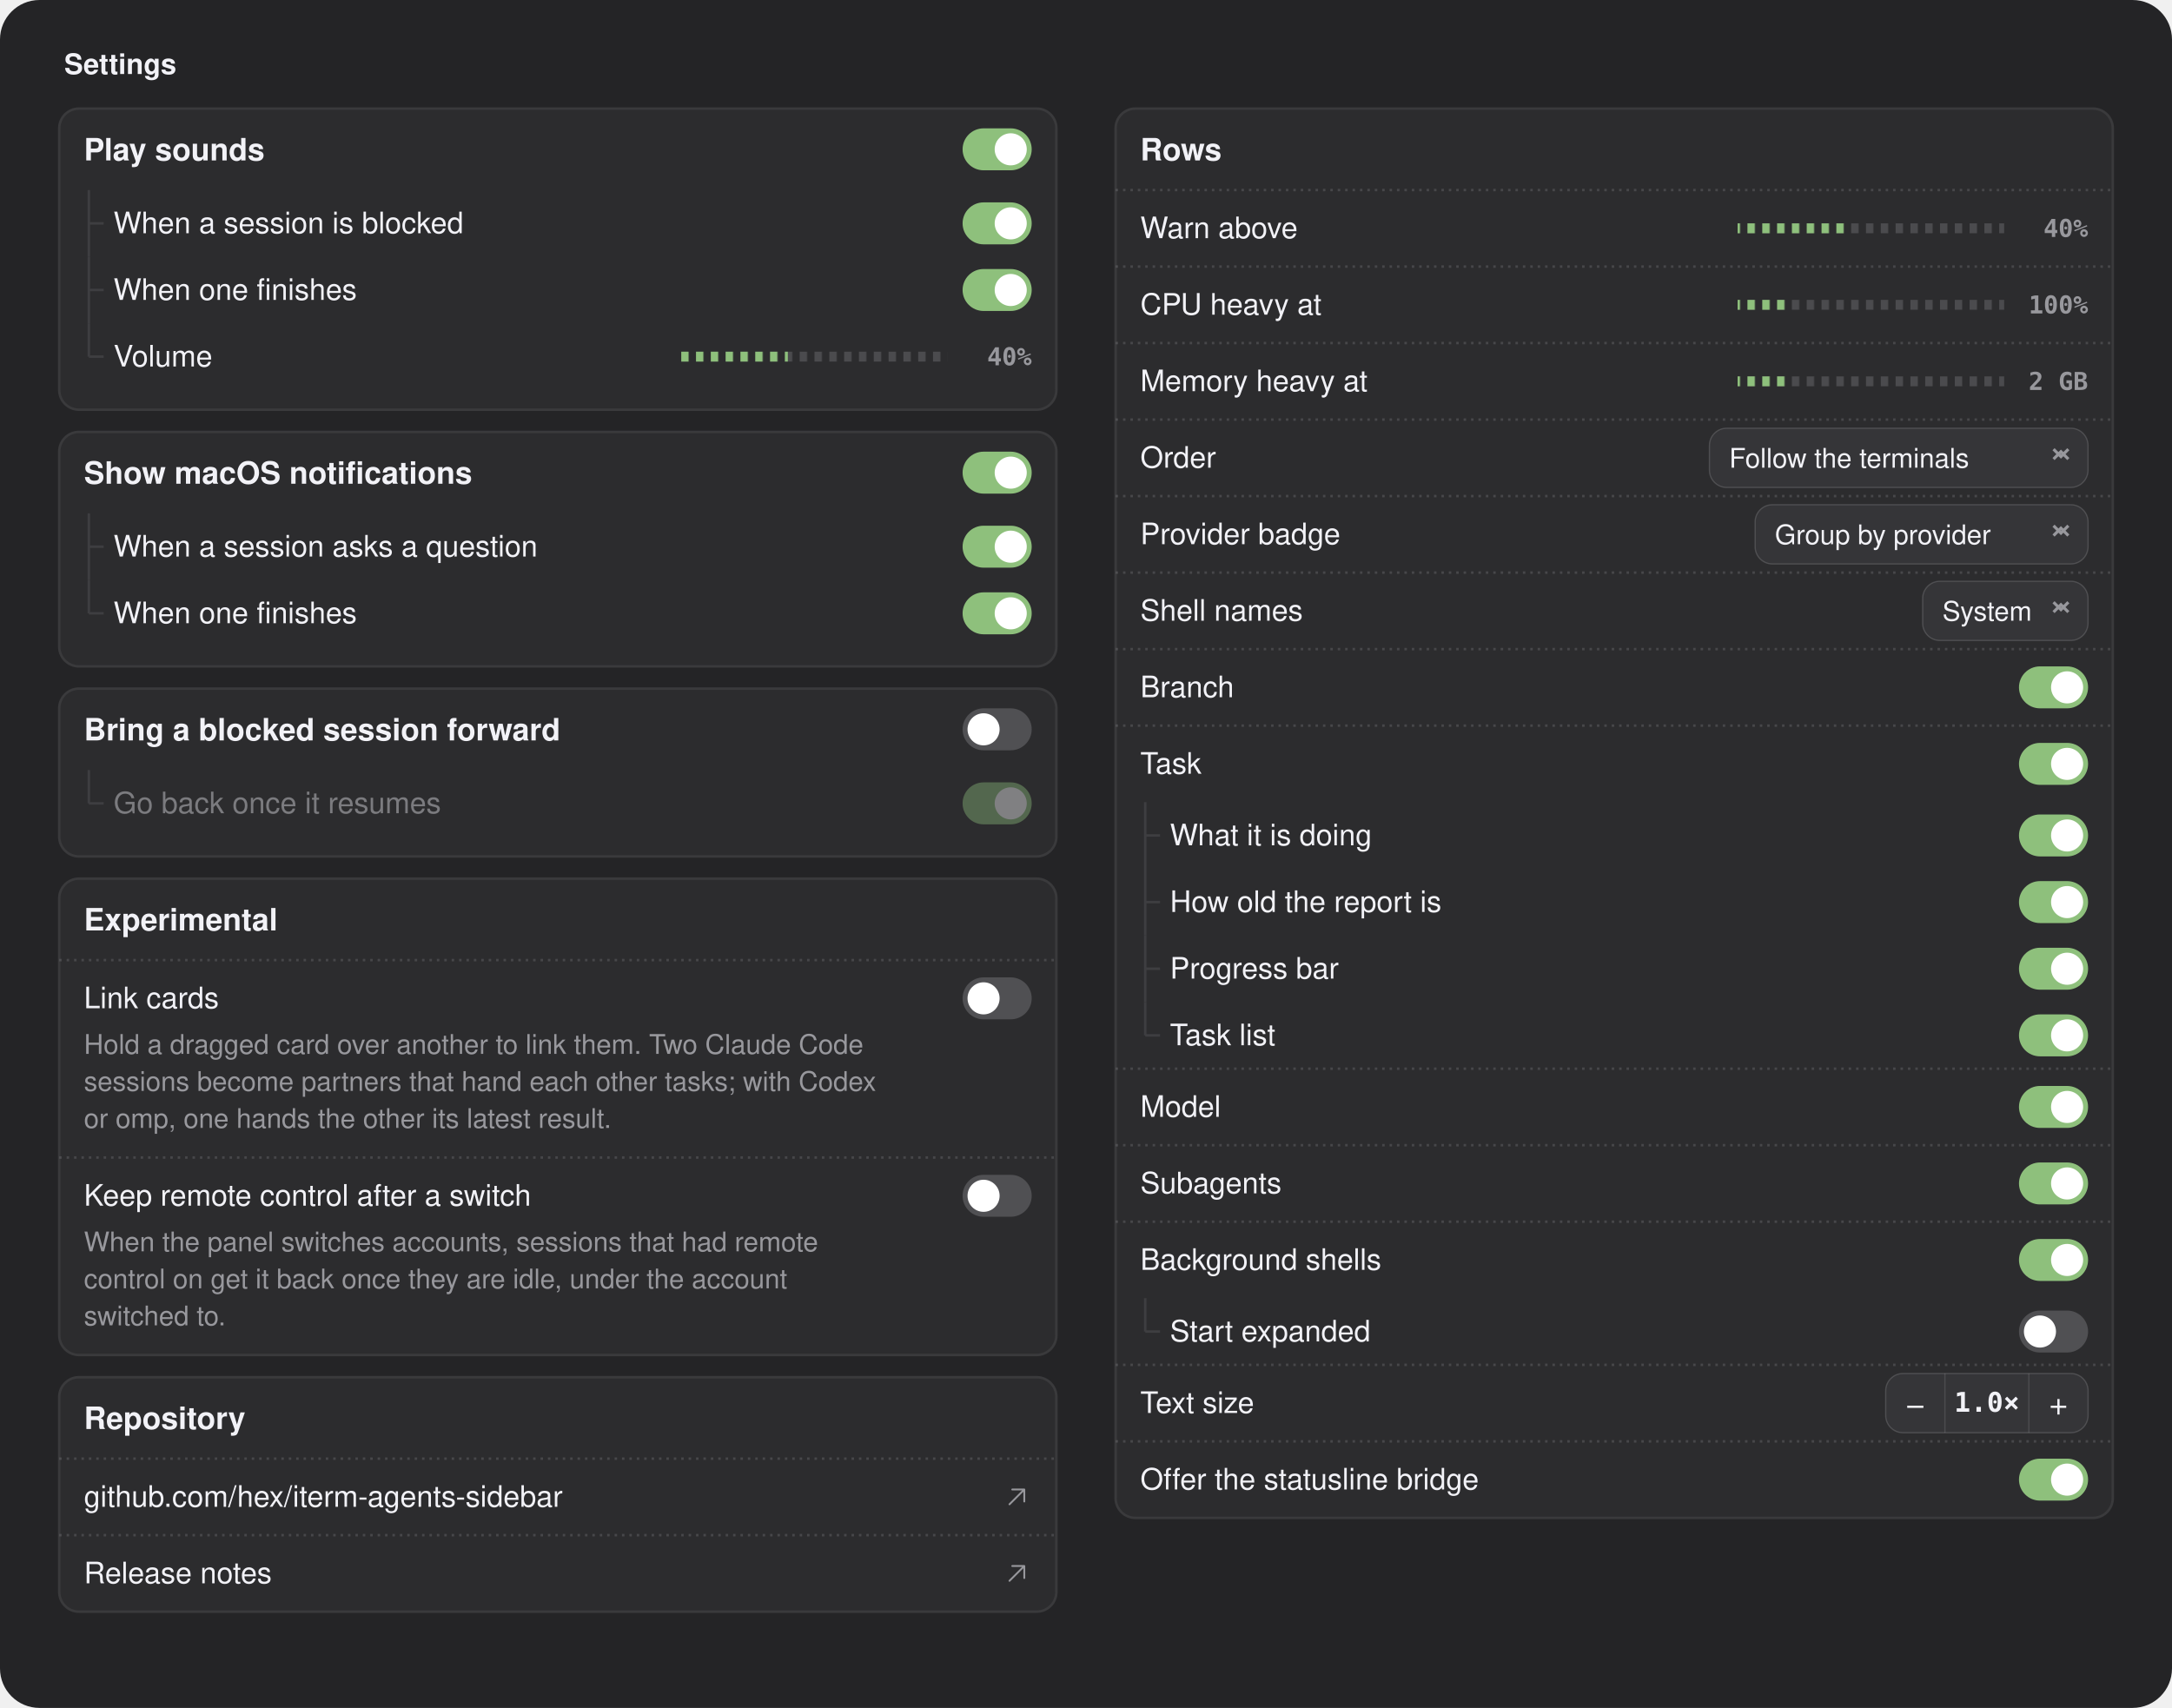
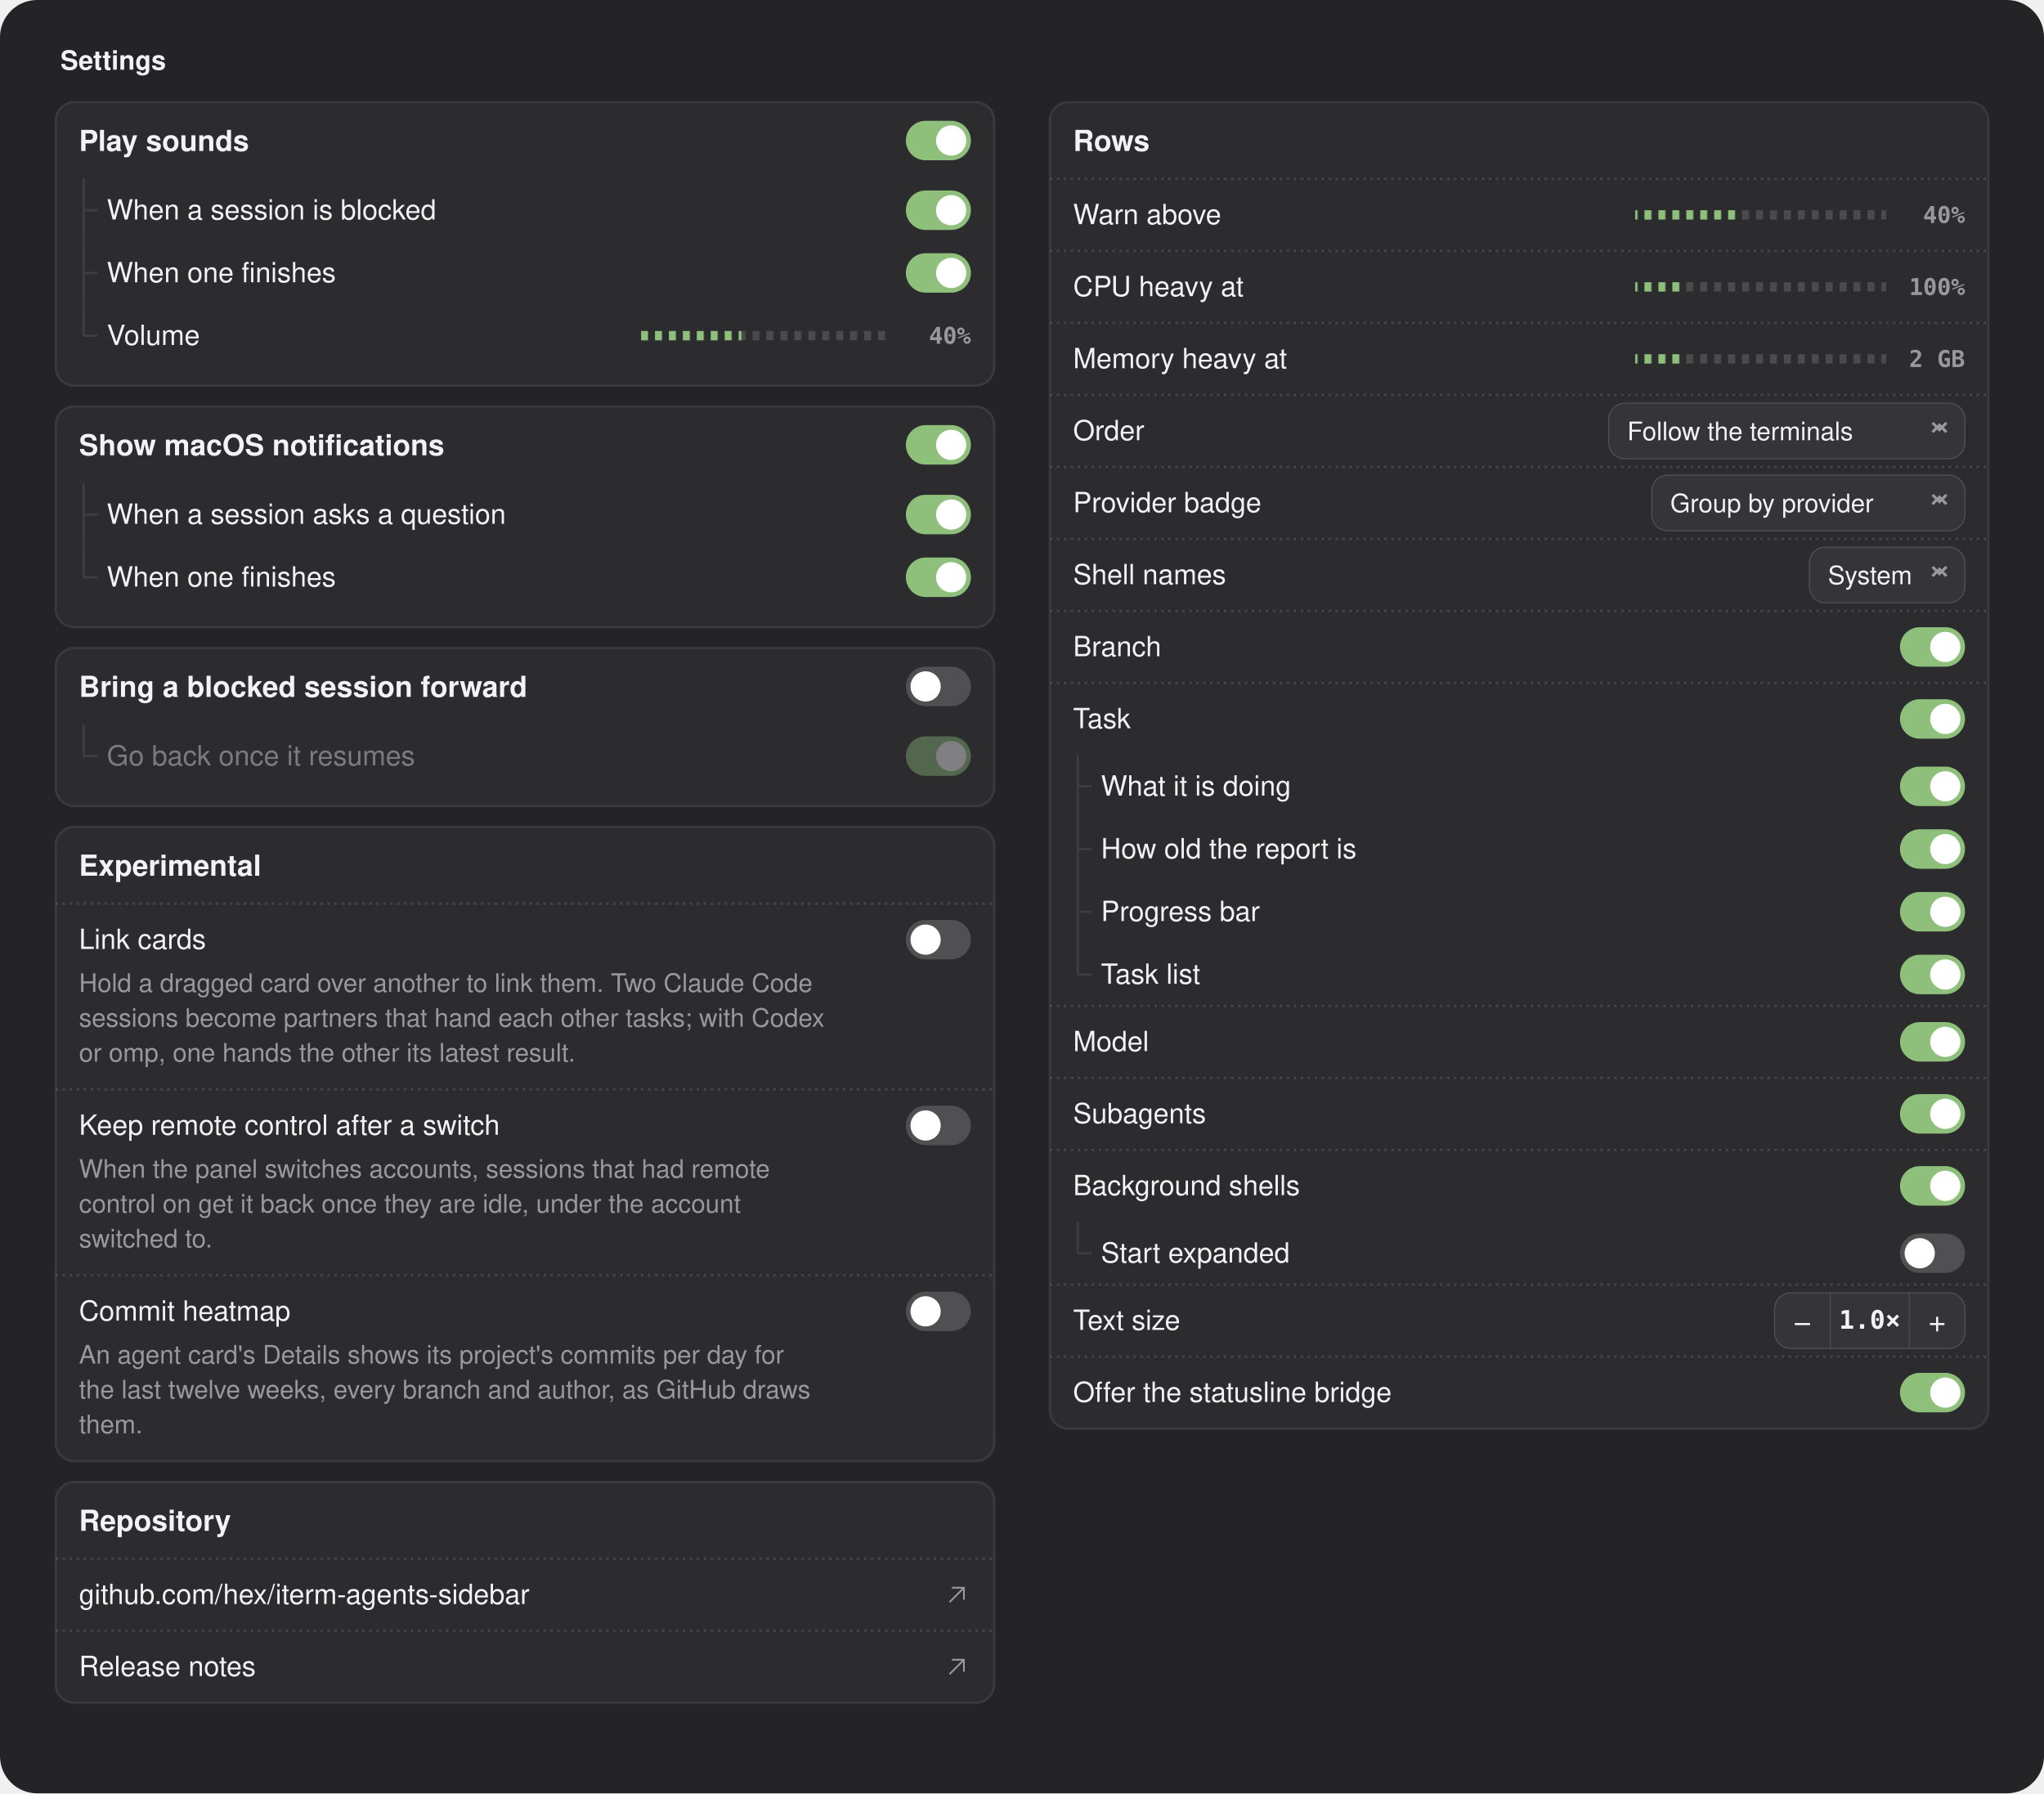
- <svg xmlns="http://www.w3.org/2000/svg" viewBox="0 0 880 692" width="880" role="img" aria-label="The settings drawer: a card each for sounds, notifications, focus, the rows and experiments, every setting with its default, and the repository the install comes from">
+ <svg xmlns="http://www.w3.org/2000/svg" viewBox="0 0 880 772" width="880" role="img" aria-label="The settings drawer: a card each for sounds, notifications, focus, the rows and experiments, every setting with its default, and the repository the install comes from">
  <defs>
    <pattern id="tickmask" width="6" height="4" patternUnits="userSpaceOnUse">
      <rect width="3" height="4" fill="#ffffff" />
    </pattern>
    <mask id="tick">
-       <rect width="880" height="692" fill="url(#tickmask)" />
+       <rect width="880" height="772" fill="url(#tickmask)" />
    </mask>
  </defs>
-   <rect width="880" height="692" rx="16" fill="#242426" />
+   <rect width="880" height="772" rx="16" fill="#242426" />
  <text x="26" y="30" fill="#f2f2f7" font-size="11.5" font-weight="600" font-family="-apple-system, BlinkMacSystemFont, 'Segoe UI', Helvetica, Arial, sans-serif">Settings</text>
  <rect x="24" y="44" width="404" height="122" rx="8" fill="#2c2c2e" stroke="#3a3a3c" />
  <text x="34" y="65" fill="#f2f2f7" font-size="12.5" font-weight="600" font-family="-apple-system, BlinkMacSystemFont, 'Segoe UI', Helvetica, Arial, sans-serif">Play sounds</text>
  <rect x="390" y="52.0" width="28" height="17" rx="8.5" fill="#8ec07c" opacity="1" />
  <circle cx="409.5" cy="60.5" r="6.5" fill="#ffffff" />
  <line x1="36" y1="77" x2="36" y2="104" stroke="#3e3e41" />
  <line x1="36" y1="90.5" x2="42" y2="90.5" stroke="#3e3e41" />
  <text x="46" y="94.5" fill="#f2f2f7" font-size="12" font-weight="400" font-family="-apple-system, BlinkMacSystemFont, 'Segoe UI', Helvetica, Arial, sans-serif">When a session is blocked</text>
  <rect x="390" y="82.0" width="28" height="17" rx="8.5" fill="#8ec07c" opacity="1" />
  <circle cx="409.5" cy="90.5" r="6.5" fill="#ffffff" />
  <line x1="36" y1="104" x2="36" y2="131" stroke="#3e3e41" />
  <line x1="36" y1="117.5" x2="42" y2="117.5" stroke="#3e3e41" />
  <text x="46" y="121.5" fill="#f2f2f7" font-size="12" font-weight="400" font-family="-apple-system, BlinkMacSystemFont, 'Segoe UI', Helvetica, Arial, sans-serif">When one finishes</text>
  <rect x="390" y="109.0" width="28" height="17" rx="8.5" fill="#8ec07c" opacity="1" />
  <circle cx="409.5" cy="117.5" r="6.5" fill="#ffffff" />
  <line x1="36" y1="131" x2="36" y2="144.5" stroke="#3e3e41" />
  <line x1="36" y1="144.5" x2="42" y2="144.5" stroke="#3e3e41" />
  <text x="46" y="148.5" fill="#f2f2f7" font-size="12" font-weight="400" font-family="-apple-system, BlinkMacSystemFont, 'Segoe UI', Helvetica, Arial, sans-serif">Volume</text>
  <text x="418" y="148.0" fill="#98989d" font-size="10" font-weight="600" font-family="ui-monospace, 'SF Mono', Menlo, Consolas, 'DejaVu Sans Mono', monospace" text-anchor="end">40%</text>
  <g mask="url(#tick)">
    <rect x="276" y="142.5" width="108" height="4" fill="#f2f2f7" opacity="0.16" />
    <rect x="276" y="142.5" width="43.2" height="4" fill="#8ec07c" />
  </g>
  <rect x="24" y="175" width="404" height="95" rx="8" fill="#2c2c2e" stroke="#3a3a3c" />
  <text x="34" y="196" fill="#f2f2f7" font-size="12.5" font-weight="600" font-family="-apple-system, BlinkMacSystemFont, 'Segoe UI', Helvetica, Arial, sans-serif">Show macOS notifications</text>
  <rect x="390" y="183.0" width="28" height="17" rx="8.5" fill="#8ec07c" opacity="1" />
  <circle cx="409.5" cy="191.5" r="6.5" fill="#ffffff" />
  <line x1="36" y1="208" x2="36" y2="235" stroke="#3e3e41" />
  <line x1="36" y1="221.5" x2="42" y2="221.5" stroke="#3e3e41" />
  <text x="46" y="225.5" fill="#f2f2f7" font-size="12" font-weight="400" font-family="-apple-system, BlinkMacSystemFont, 'Segoe UI', Helvetica, Arial, sans-serif">When a session asks a question</text>
  <rect x="390" y="213.0" width="28" height="17" rx="8.5" fill="#8ec07c" opacity="1" />
  <circle cx="409.5" cy="221.5" r="6.5" fill="#ffffff" />
  <line x1="36" y1="235" x2="36" y2="248.5" stroke="#3e3e41" />
  <line x1="36" y1="248.5" x2="42" y2="248.5" stroke="#3e3e41" />
  <text x="46" y="252.5" fill="#f2f2f7" font-size="12" font-weight="400" font-family="-apple-system, BlinkMacSystemFont, 'Segoe UI', Helvetica, Arial, sans-serif">When one finishes</text>
  <rect x="390" y="240.0" width="28" height="17" rx="8.5" fill="#8ec07c" opacity="1" />
  <circle cx="409.5" cy="248.5" r="6.5" fill="#ffffff" />
  <rect x="24" y="279" width="404" height="68" rx="8" fill="#2c2c2e" stroke="#3a3a3c" />
  <text x="34" y="300" fill="#f2f2f7" font-size="12.5" font-weight="600" font-family="-apple-system, BlinkMacSystemFont, 'Segoe UI', Helvetica, Arial, sans-serif">Bring a blocked session forward</text>
  <rect x="390" y="287.0" width="28" height="17" rx="8.5" fill="#f2f2f7" opacity="0.18" />
  <circle cx="398.5" cy="295.5" r="6.5" fill="#ffffff" />
  <line x1="36" y1="312" x2="36" y2="325.5" stroke="#3e3e41" />
  <line x1="36" y1="325.5" x2="42" y2="325.5" stroke="#3e3e41" />
  <g opacity="0.4">
    <text x="46" y="329.5" fill="#f2f2f7" font-size="12" font-weight="400" font-family="-apple-system, BlinkMacSystemFont, 'Segoe UI', Helvetica, Arial, sans-serif">Go back once it resumes</text>
    <rect x="390" y="317.0" width="28" height="17" rx="8.5" fill="#8ec07c" opacity="1" />
    <circle cx="409.5" cy="325.5" r="6.5" fill="#ffffff" />
  </g>
-   <rect x="24" y="356" width="404" height="193" rx="8" fill="#2c2c2e" stroke="#3a3a3c" />
+   <rect x="24" y="356" width="404" height="273" rx="8" fill="#2c2c2e" stroke="#3a3a3c" />
  <text x="34" y="377" fill="#f2f2f7" font-size="12.5" font-weight="600" font-family="-apple-system, BlinkMacSystemFont, 'Segoe UI', Helvetica, Arial, sans-serif">Experimental</text>
  <line x1="24" y1="389" x2="428" y2="389" stroke="#f2f2f7" opacity="0.14" stroke-dasharray="1 2" />
  <text x="34" y="408.5" fill="#f2f2f7" font-size="12" font-weight="400" font-family="-apple-system, BlinkMacSystemFont, 'Segoe UI', Helvetica, Arial, sans-serif">Link cards</text>
  <rect x="390" y="396.0" width="28" height="17" rx="8.5" fill="#f2f2f7" opacity="0.18" />
  <circle cx="398.5" cy="404.5" r="6.5" fill="#ffffff" />
  <text x="34" y="427" fill="#98989d" font-size="11" font-weight="400" font-family="-apple-system, BlinkMacSystemFont, 'Segoe UI', Helvetica, Arial, sans-serif">Hold a dragged card over another to link them. Two Claude Code</text>
  <text x="34" y="442" fill="#98989d" font-size="11" font-weight="400" font-family="-apple-system, BlinkMacSystemFont, 'Segoe UI', Helvetica, Arial, sans-serif">sessions become partners that hand each other tasks; with Codex</text>
  <text x="34" y="457" fill="#98989d" font-size="11" font-weight="400" font-family="-apple-system, BlinkMacSystemFont, 'Segoe UI', Helvetica, Arial, sans-serif">or omp, one hands the other its latest result.</text>
  <line x1="24" y1="469" x2="428" y2="469" stroke="#f2f2f7" opacity="0.14" stroke-dasharray="1 2" />
  <text x="34" y="488.5" fill="#f2f2f7" font-size="12" font-weight="400" font-family="-apple-system, BlinkMacSystemFont, 'Segoe UI', Helvetica, Arial, sans-serif">Keep remote control after a switch</text>
  <rect x="390" y="476.0" width="28" height="17" rx="8.5" fill="#f2f2f7" opacity="0.18" />
  <circle cx="398.5" cy="484.5" r="6.5" fill="#ffffff" />
  <text x="34" y="507" fill="#98989d" font-size="11" font-weight="400" font-family="-apple-system, BlinkMacSystemFont, 'Segoe UI', Helvetica, Arial, sans-serif">When the panel switches accounts, sessions that had remote</text>
  <text x="34" y="522" fill="#98989d" font-size="11" font-weight="400" font-family="-apple-system, BlinkMacSystemFont, 'Segoe UI', Helvetica, Arial, sans-serif">control on get it back once they are idle, under the account</text>
  <text x="34" y="537" fill="#98989d" font-size="11" font-weight="400" font-family="-apple-system, BlinkMacSystemFont, 'Segoe UI', Helvetica, Arial, sans-serif">switched to.</text>
-   <rect x="24" y="558" width="404" height="95" rx="8" fill="#2c2c2e" stroke="#3a3a3c" />
-   <text x="34" y="579" fill="#f2f2f7" font-size="12.5" font-weight="600" font-family="-apple-system, BlinkMacSystemFont, 'Segoe UI', Helvetica, Arial, sans-serif">Repository</text>
-   <line x1="24" y1="591" x2="428" y2="591" stroke="#f2f2f7" opacity="0.14" stroke-dasharray="1 2" />
-   <text x="34" y="610.5" fill="#f2f2f7" font-size="12" font-weight="400" font-family="-apple-system, BlinkMacSystemFont, 'Segoe UI', Helvetica, Arial, sans-serif">github.com/hex/iterm-agents-sidebar</text>
-   <path transform="translate(406 600.5) scale(0.046875)" fill="#98989d" d="M200,64V168a8,8,0,0,1-16,0V83.31L69.66,197.66a8,8,0,0,1-11.32-11.32L172.69,72H88a8,8,0,0,1,0-16H192A8,8,0,0,1,200,64Z" />
-   <line x1="24" y1="622" x2="428" y2="622" stroke="#f2f2f7" opacity="0.14" stroke-dasharray="1 2" />
-   <text x="34" y="641.5" fill="#f2f2f7" font-size="12" font-weight="400" font-family="-apple-system, BlinkMacSystemFont, 'Segoe UI', Helvetica, Arial, sans-serif">Release notes</text>
-   <path transform="translate(406 631.5) scale(0.046875)" fill="#98989d" d="M200,64V168a8,8,0,0,1-16,0V83.31L69.66,197.66a8,8,0,0,1-11.32-11.32L172.69,72H88a8,8,0,0,1,0-16H192A8,8,0,0,1,200,64Z" />
+   <line x1="24" y1="549" x2="428" y2="549" stroke="#f2f2f7" opacity="0.14" stroke-dasharray="1 2" />
+   <text x="34" y="568.5" fill="#f2f2f7" font-size="12" font-weight="400" font-family="-apple-system, BlinkMacSystemFont, 'Segoe UI', Helvetica, Arial, sans-serif">Commit heatmap</text>
+   <rect x="390" y="556.0" width="28" height="17" rx="8.5" fill="#f2f2f7" opacity="0.18" />
+   <circle cx="398.5" cy="564.5" r="6.5" fill="#ffffff" />
+   <text x="34" y="587" fill="#98989d" font-size="11" font-weight="400" font-family="-apple-system, BlinkMacSystemFont, 'Segoe UI', Helvetica, Arial, sans-serif">An agent card's Details shows its project's commits per day for</text>
+   <text x="34" y="602" fill="#98989d" font-size="11" font-weight="400" font-family="-apple-system, BlinkMacSystemFont, 'Segoe UI', Helvetica, Arial, sans-serif">the last twelve weeks, every branch and author, as GitHub draws</text>
+   <text x="34" y="617" fill="#98989d" font-size="11" font-weight="400" font-family="-apple-system, BlinkMacSystemFont, 'Segoe UI', Helvetica, Arial, sans-serif">them.</text>
+   <rect x="24" y="638" width="404" height="95" rx="8" fill="#2c2c2e" stroke="#3a3a3c" />
+   <text x="34" y="659" fill="#f2f2f7" font-size="12.5" font-weight="600" font-family="-apple-system, BlinkMacSystemFont, 'Segoe UI', Helvetica, Arial, sans-serif">Repository</text>
+   <line x1="24" y1="671" x2="428" y2="671" stroke="#f2f2f7" opacity="0.14" stroke-dasharray="1 2" />
+   <text x="34" y="690.5" fill="#f2f2f7" font-size="12" font-weight="400" font-family="-apple-system, BlinkMacSystemFont, 'Segoe UI', Helvetica, Arial, sans-serif">github.com/hex/iterm-agents-sidebar</text>
+   <path transform="translate(406 680.5) scale(0.046875)" fill="#98989d" d="M200,64V168a8,8,0,0,1-16,0V83.31L69.66,197.66a8,8,0,0,1-11.32-11.32L172.69,72H88a8,8,0,0,1,0-16H192A8,8,0,0,1,200,64Z" />
+   <line x1="24" y1="702" x2="428" y2="702" stroke="#f2f2f7" opacity="0.14" stroke-dasharray="1 2" />
+   <text x="34" y="721.5" fill="#f2f2f7" font-size="12" font-weight="400" font-family="-apple-system, BlinkMacSystemFont, 'Segoe UI', Helvetica, Arial, sans-serif">Release notes</text>
+   <path transform="translate(406 711.5) scale(0.046875)" fill="#98989d" d="M200,64V168a8,8,0,0,1-16,0V83.31L69.66,197.66a8,8,0,0,1-11.32-11.32L172.69,72H88a8,8,0,0,1,0-16H192A8,8,0,0,1,200,64Z" />
  <rect x="452" y="44" width="404" height="571" rx="8" fill="#2c2c2e" stroke="#3a3a3c" />
  <text x="462" y="65" fill="#f2f2f7" font-size="12.5" font-weight="600" font-family="-apple-system, BlinkMacSystemFont, 'Segoe UI', Helvetica, Arial, sans-serif">Rows</text>
  <line x1="452" y1="77" x2="856" y2="77" stroke="#f2f2f7" opacity="0.14" stroke-dasharray="1 2" />
  <text x="462" y="96.5" fill="#f2f2f7" font-size="12" font-weight="400" font-family="-apple-system, BlinkMacSystemFont, 'Segoe UI', Helvetica, Arial, sans-serif">Warn above</text>
  <text x="846" y="96.0" fill="#98989d" font-size="10" font-weight="600" font-family="ui-monospace, 'SF Mono', Menlo, Consolas, 'DejaVu Sans Mono', monospace" text-anchor="end">40%</text>
  <g mask="url(#tick)">
    <rect x="704" y="90.5" width="108" height="4" fill="#f2f2f7" opacity="0.16" />
    <rect x="704" y="90.5" width="43.2" height="4" fill="#8ec07c" />
  </g>
  <line x1="452" y1="108" x2="856" y2="108" stroke="#f2f2f7" opacity="0.14" stroke-dasharray="1 2" />
  <text x="462" y="127.5" fill="#f2f2f7" font-size="12" font-weight="400" font-family="-apple-system, BlinkMacSystemFont, 'Segoe UI', Helvetica, Arial, sans-serif">CPU heavy at</text>
  <text x="846" y="127.0" fill="#98989d" font-size="10" font-weight="600" font-family="ui-monospace, 'SF Mono', Menlo, Consolas, 'DejaVu Sans Mono', monospace" text-anchor="end">100%</text>
  <g mask="url(#tick)">
    <rect x="704" y="121.5" width="108" height="4" fill="#f2f2f7" opacity="0.16" />
    <rect x="704" y="121.5" width="21.6" height="4" fill="#8ec07c" />
  </g>
  <line x1="452" y1="139" x2="856" y2="139" stroke="#f2f2f7" opacity="0.14" stroke-dasharray="1 2" />
  <text x="462" y="158.5" fill="#f2f2f7" font-size="12" font-weight="400" font-family="-apple-system, BlinkMacSystemFont, 'Segoe UI', Helvetica, Arial, sans-serif">Memory heavy at</text>
  <text x="846" y="158.0" fill="#98989d" font-size="10" font-weight="600" font-family="ui-monospace, 'SF Mono', Menlo, Consolas, 'DejaVu Sans Mono', monospace" text-anchor="end">2 GB</text>
  <g mask="url(#tick)">
    <rect x="704" y="152.5" width="108" height="4" fill="#f2f2f7" opacity="0.16" />
    <rect x="704" y="152.5" width="21.6" height="4" fill="#8ec07c" />
  </g>
  <line x1="452" y1="170" x2="856" y2="170" stroke="#f2f2f7" opacity="0.14" stroke-dasharray="1 2" />
  <text x="462" y="189.5" fill="#f2f2f7" font-size="12" font-weight="400" font-family="-apple-system, BlinkMacSystemFont, 'Segoe UI', Helvetica, Arial, sans-serif">Order</text>
  <rect x="692.58" y="173.5" width="153.4" height="24" rx="7" fill="#f2f2f7" opacity="0.05" />
  <rect x="692.58" y="173.5" width="153.4" height="24" rx="7" fill="none" stroke="#f2f2f7" opacity="0.16" stroke-width="0.5" />
  <text x="700.58" y="189.5" fill="#f2f2f7" font-size="11" font-weight="500" font-family="-apple-system, BlinkMacSystemFont, 'Segoe UI', Helvetica, Arial, sans-serif">Follow the terminals</text>
  <path d="M832 182.5 l3 3 l3 -3 M832 186.5 l3 -3 l3 3" fill="none" stroke="#98989d" stroke-width="1.2" transform="translate(0,-0.5)" />
  <line x1="452" y1="201" x2="856" y2="201" stroke="#f2f2f7" opacity="0.14" stroke-dasharray="1 2" />
  <text x="462" y="220.5" fill="#f2f2f7" font-size="12" font-weight="400" font-family="-apple-system, BlinkMacSystemFont, 'Segoe UI', Helvetica, Arial, sans-serif">Provider badge</text>
  <rect x="711.093" y="204.5" width="134.9" height="24" rx="7" fill="#f2f2f7" opacity="0.05" />
  <rect x="711.093" y="204.5" width="134.9" height="24" rx="7" fill="none" stroke="#f2f2f7" opacity="0.16" stroke-width="0.5" />
  <text x="719.093" y="220.5" fill="#f2f2f7" font-size="11" font-weight="500" font-family="-apple-system, BlinkMacSystemFont, 'Segoe UI', Helvetica, Arial, sans-serif">Group by provider</text>
  <path d="M832 213.5 l3 3 l3 -3 M832 217.5 l3 -3 l3 3" fill="none" stroke="#98989d" stroke-width="1.2" transform="translate(0,-0.5)" />
  <line x1="452" y1="232" x2="856" y2="232" stroke="#f2f2f7" opacity="0.14" stroke-dasharray="1 2" />
  <text x="462" y="251.5" fill="#f2f2f7" font-size="12" font-weight="400" font-family="-apple-system, BlinkMacSystemFont, 'Segoe UI', Helvetica, Arial, sans-serif">Shell names</text>
  <rect x="778.974" y="235.5" width="67.0" height="24" rx="7" fill="#f2f2f7" opacity="0.05" />
  <rect x="778.974" y="235.5" width="67.0" height="24" rx="7" fill="none" stroke="#f2f2f7" opacity="0.16" stroke-width="0.5" />
  <text x="786.974" y="251.5" fill="#f2f2f7" font-size="11" font-weight="500" font-family="-apple-system, BlinkMacSystemFont, 'Segoe UI', Helvetica, Arial, sans-serif">System</text>
  <path d="M832 244.5 l3 3 l3 -3 M832 248.5 l3 -3 l3 3" fill="none" stroke="#98989d" stroke-width="1.2" transform="translate(0,-0.5)" />
  <line x1="452" y1="263" x2="856" y2="263" stroke="#f2f2f7" opacity="0.14" stroke-dasharray="1 2" />
  <text x="462" y="282.5" fill="#f2f2f7" font-size="12" font-weight="400" font-family="-apple-system, BlinkMacSystemFont, 'Segoe UI', Helvetica, Arial, sans-serif">Branch</text>
  <rect x="818" y="270.0" width="28" height="17" rx="8.5" fill="#8ec07c" opacity="1" />
  <circle cx="837.5" cy="278.5" r="6.5" fill="#ffffff" />
  <line x1="452" y1="294" x2="856" y2="294" stroke="#f2f2f7" opacity="0.14" stroke-dasharray="1 2" />
  <text x="462" y="313.5" fill="#f2f2f7" font-size="12" font-weight="400" font-family="-apple-system, BlinkMacSystemFont, 'Segoe UI', Helvetica, Arial, sans-serif">Task</text>
  <rect x="818" y="301.0" width="28" height="17" rx="8.5" fill="#8ec07c" opacity="1" />
  <circle cx="837.5" cy="309.5" r="6.5" fill="#ffffff" />
  <line x1="464" y1="325" x2="464" y2="352" stroke="#3e3e41" />
  <line x1="464" y1="338.5" x2="470" y2="338.5" stroke="#3e3e41" />
  <text x="474" y="342.5" fill="#f2f2f7" font-size="12" font-weight="400" font-family="-apple-system, BlinkMacSystemFont, 'Segoe UI', Helvetica, Arial, sans-serif">What it is doing</text>
  <rect x="818" y="330.0" width="28" height="17" rx="8.5" fill="#8ec07c" opacity="1" />
  <circle cx="837.5" cy="338.5" r="6.5" fill="#ffffff" />
  <line x1="464" y1="352" x2="464" y2="379" stroke="#3e3e41" />
  <line x1="464" y1="365.5" x2="470" y2="365.5" stroke="#3e3e41" />
  <text x="474" y="369.5" fill="#f2f2f7" font-size="12" font-weight="400" font-family="-apple-system, BlinkMacSystemFont, 'Segoe UI', Helvetica, Arial, sans-serif">How old the report is</text>
  <rect x="818" y="357.0" width="28" height="17" rx="8.5" fill="#8ec07c" opacity="1" />
  <circle cx="837.5" cy="365.5" r="6.5" fill="#ffffff" />
  <line x1="464" y1="379" x2="464" y2="406" stroke="#3e3e41" />
  <line x1="464" y1="392.5" x2="470" y2="392.5" stroke="#3e3e41" />
  <text x="474" y="396.5" fill="#f2f2f7" font-size="12" font-weight="400" font-family="-apple-system, BlinkMacSystemFont, 'Segoe UI', Helvetica, Arial, sans-serif">Progress bar</text>
  <rect x="818" y="384.0" width="28" height="17" rx="8.5" fill="#8ec07c" opacity="1" />
  <circle cx="837.5" cy="392.5" r="6.5" fill="#ffffff" />
  <line x1="464" y1="406" x2="464" y2="419.5" stroke="#3e3e41" />
  <line x1="464" y1="419.5" x2="470" y2="419.5" stroke="#3e3e41" />
  <text x="474" y="423.5" fill="#f2f2f7" font-size="12" font-weight="400" font-family="-apple-system, BlinkMacSystemFont, 'Segoe UI', Helvetica, Arial, sans-serif">Task list</text>
  <rect x="818" y="411.0" width="28" height="17" rx="8.5" fill="#8ec07c" opacity="1" />
  <circle cx="837.5" cy="419.5" r="6.5" fill="#ffffff" />
  <line x1="452" y1="433" x2="856" y2="433" stroke="#f2f2f7" opacity="0.14" stroke-dasharray="1 2" />
  <text x="462" y="452.5" fill="#f2f2f7" font-size="12" font-weight="400" font-family="-apple-system, BlinkMacSystemFont, 'Segoe UI', Helvetica, Arial, sans-serif">Model</text>
  <rect x="818" y="440.0" width="28" height="17" rx="8.5" fill="#8ec07c" opacity="1" />
  <circle cx="837.5" cy="448.5" r="6.5" fill="#ffffff" />
  <line x1="452" y1="464" x2="856" y2="464" stroke="#f2f2f7" opacity="0.14" stroke-dasharray="1 2" />
  <text x="462" y="483.5" fill="#f2f2f7" font-size="12" font-weight="400" font-family="-apple-system, BlinkMacSystemFont, 'Segoe UI', Helvetica, Arial, sans-serif">Subagents</text>
  <rect x="818" y="471.0" width="28" height="17" rx="8.5" fill="#8ec07c" opacity="1" />
  <circle cx="837.5" cy="479.5" r="6.5" fill="#ffffff" />
  <line x1="452" y1="495" x2="856" y2="495" stroke="#f2f2f7" opacity="0.14" stroke-dasharray="1 2" />
  <text x="462" y="514.5" fill="#f2f2f7" font-size="12" font-weight="400" font-family="-apple-system, BlinkMacSystemFont, 'Segoe UI', Helvetica, Arial, sans-serif">Background shells</text>
  <rect x="818" y="502.0" width="28" height="17" rx="8.5" fill="#8ec07c" opacity="1" />
  <circle cx="837.5" cy="510.5" r="6.5" fill="#ffffff" />
  <line x1="464" y1="526" x2="464" y2="539.5" stroke="#3e3e41" />
  <line x1="464" y1="539.5" x2="470" y2="539.5" stroke="#3e3e41" />
  <text x="474" y="543.5" fill="#f2f2f7" font-size="12" font-weight="400" font-family="-apple-system, BlinkMacSystemFont, 'Segoe UI', Helvetica, Arial, sans-serif">Start expanded</text>
  <rect x="818" y="531.0" width="28" height="17" rx="8.5" fill="#f2f2f7" opacity="0.18" />
  <circle cx="826.5" cy="539.5" r="6.5" fill="#ffffff" />
  <line x1="452" y1="553" x2="856" y2="553" stroke="#f2f2f7" opacity="0.14" stroke-dasharray="1 2" />
  <text x="462" y="572.5" fill="#f2f2f7" font-size="12" font-weight="400" font-family="-apple-system, BlinkMacSystemFont, 'Segoe UI', Helvetica, Arial, sans-serif">Text size</text>
  <rect x="764" y="556.5" width="82" height="24" rx="7" fill="#f2f2f7" opacity="0.05" />
  <rect x="764" y="556.5" width="82" height="24" rx="7" fill="none" stroke="#f2f2f7" opacity="0.16" stroke-width="0.5" />
  <line x1="788" y1="556.5" x2="788" y2="580.5" stroke="#f2f2f7" opacity="0.12" stroke-width="0.5" />
  <line x1="822" y1="556.5" x2="822" y2="580.5" stroke="#f2f2f7" opacity="0.12" stroke-width="0.5" />
  <text x="776" y="573.0" fill="#f2f2f7" font-size="13" font-weight="500" font-family="-apple-system, BlinkMacSystemFont, 'Segoe UI', Helvetica, Arial, sans-serif" text-anchor="middle">−</text>
  <text x="805" y="572.0" fill="#f2f2f7" font-size="11" font-weight="600" font-family="ui-monospace, 'SF Mono', Menlo, Consolas, 'DejaVu Sans Mono', monospace" text-anchor="middle">1.0×</text>
  <text x="834" y="573.0" fill="#f2f2f7" font-size="13" font-weight="500" font-family="-apple-system, BlinkMacSystemFont, 'Segoe UI', Helvetica, Arial, sans-serif" text-anchor="middle">+</text>
  <line x1="452" y1="584" x2="856" y2="584" stroke="#f2f2f7" opacity="0.14" stroke-dasharray="1 2" />
  <text x="462" y="603.5" fill="#f2f2f7" font-size="12" font-weight="400" font-family="-apple-system, BlinkMacSystemFont, 'Segoe UI', Helvetica, Arial, sans-serif">Offer the statusline bridge</text>
  <rect x="818" y="591.0" width="28" height="17" rx="8.5" fill="#8ec07c" opacity="1" />
  <circle cx="837.5" cy="599.5" r="6.5" fill="#ffffff" />
</svg>
